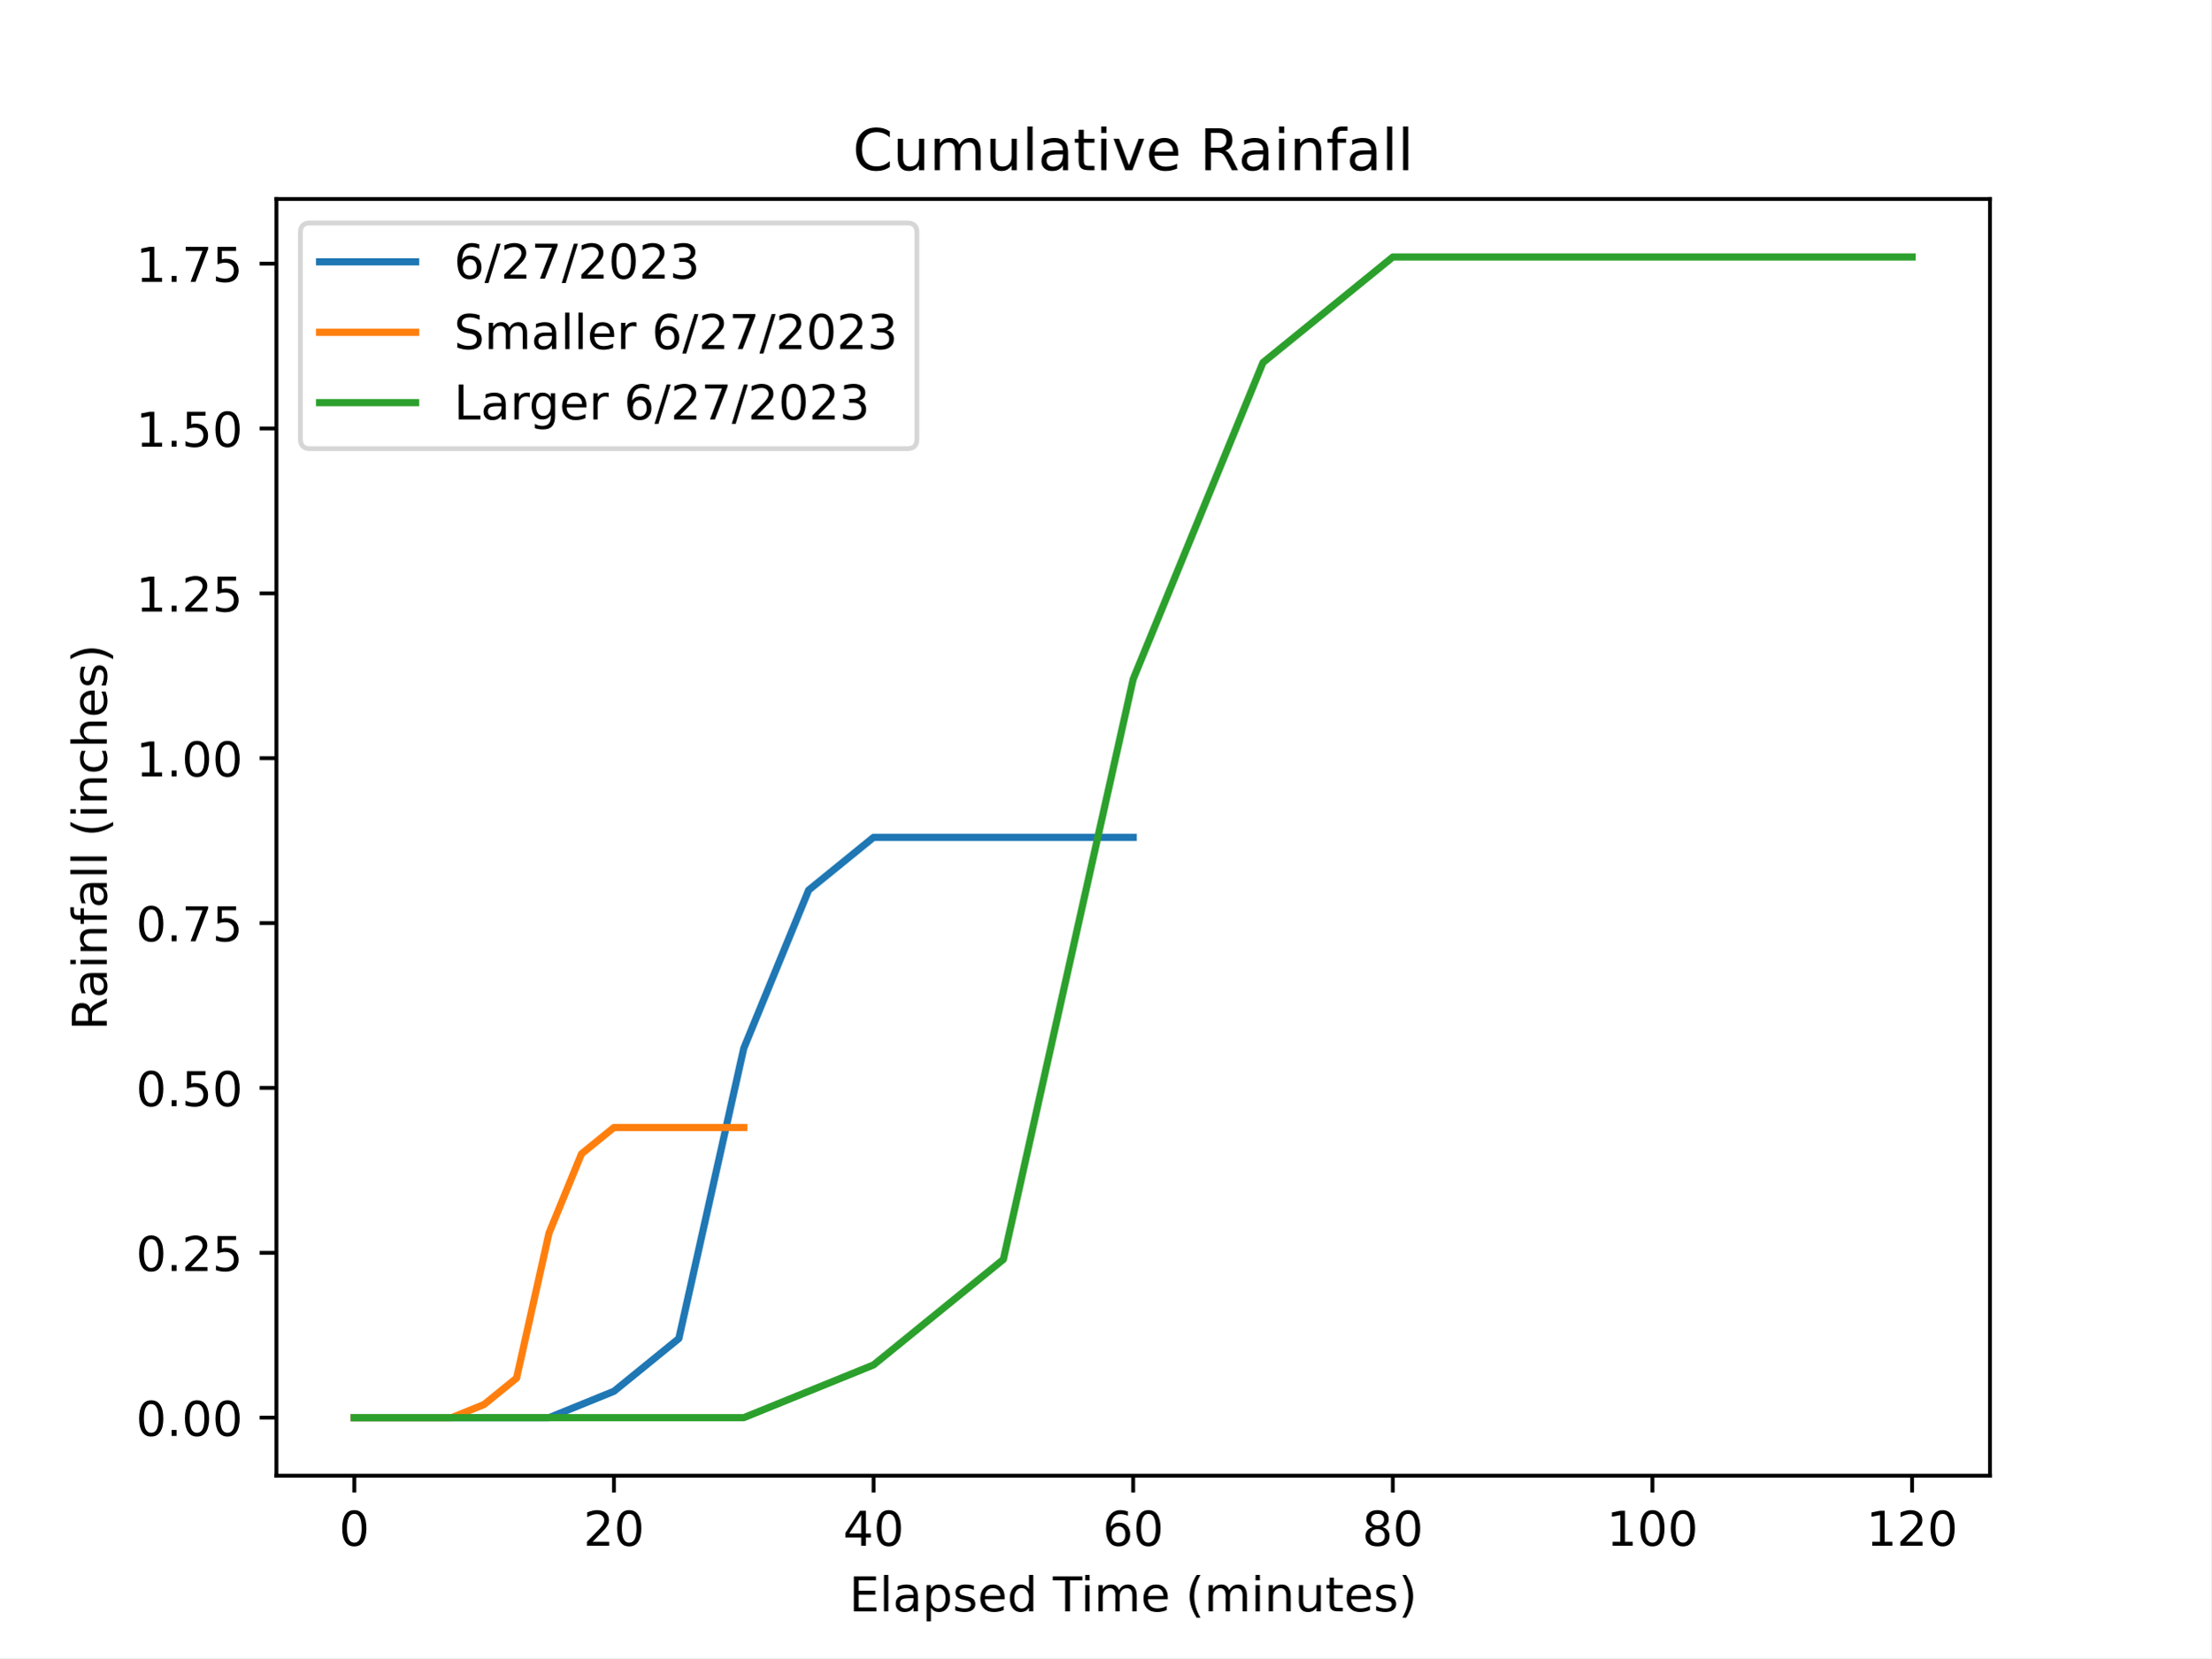
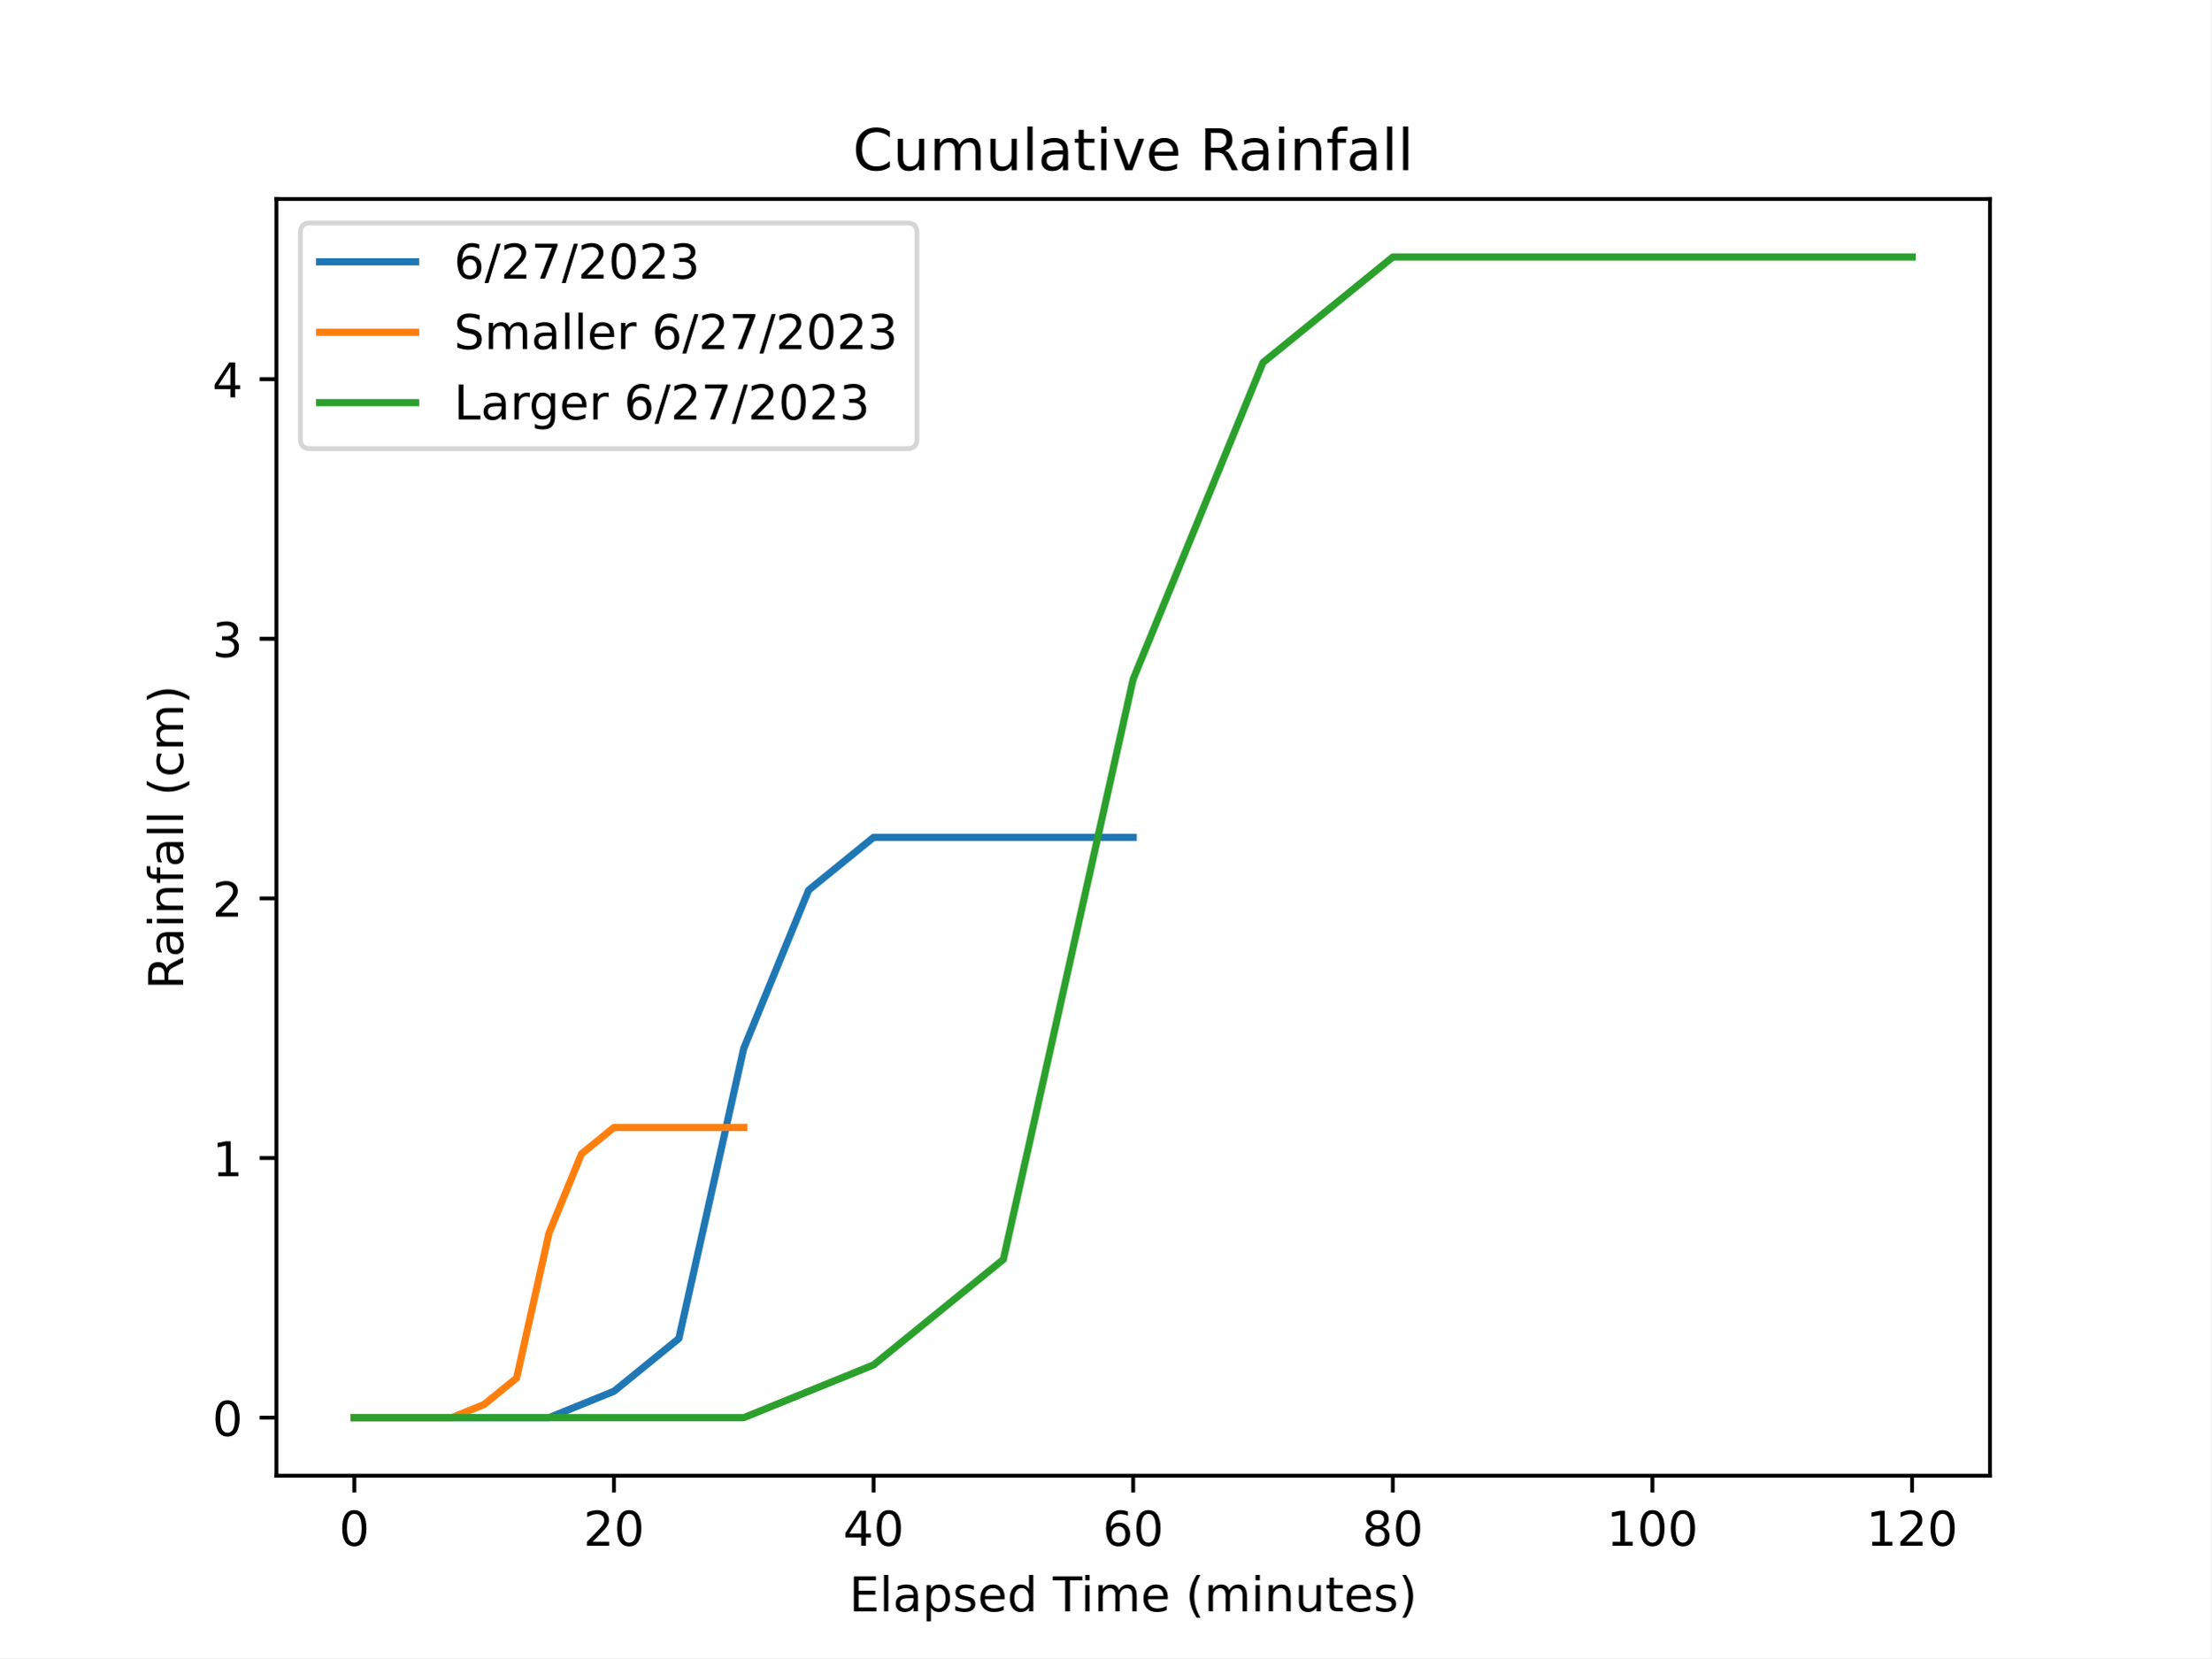
<svg xmlns="http://www.w3.org/2000/svg" xmlns:xlink="http://www.w3.org/1999/xlink" width="460.8pt" height="345.6pt" viewBox="0 0 460.8 345.6" version="1.1">
  <defs>
    <style type="text/css">*{stroke-linejoin: round; stroke-linecap: butt}</style>
  </defs>
  <g id="figure_1">
    <g id="patch_1">
      <path d="M 0 345.6  L 460.8 345.6  L 460.8 0  L 0 0  z " style="fill: #ffffff" />
    </g>
    <g id="axes_1">
      <g id="patch_2">
        <path d="M 57.6 307.584  L 414.72 307.584  L 414.72 41.472  L 57.6 41.472  z " style="fill: #ffffff" />
      </g>
      <g id="matplotlib.axis_1">
        <g id="xtick_1">
          <g id="line2d_1">
            <defs>
-               <path id="m2a04b5b880" d="M 0 0  L 0 3.5  " style="stroke: #000000; stroke-width: 0.8" />
-             </defs>
-             <g>
-               <use xlink:href="#m2a04b5b880" x="73.833" y="307.584" style="stroke: #000000; stroke-width: 0.8" />
+               <path id="mf58d53bf0c" d="M 0 0  L 0 3.5  " style="stroke: #000000; stroke-width: 0.8" />
+             </defs>
+             <g>
+               <use xlink:href="#mf58d53bf0c" x="73.833" y="307.584" style="stroke: #000000; stroke-width: 0.8" />
            </g>
          </g>
          <g id="text_1">
            <g transform="translate(70.65148 322.1824) scale(0.1 -0.1)">
              <defs>
                <path id="DejaVuSans-30" d="M 2034 4250  Q 1547 4250 1301 3770  Q 1056 3291 1056 2328  Q 1056 1369 1301 889  Q 1547 409 2034 409  Q 2525 409 2770 889  Q 3016 1369 3016 2328  Q 3016 3291 2770 3770  Q 2525 4250 2034 4250  z M 2034 4750  Q 2819 4750 3233 4129  Q 3647 3509 3647 2328  Q 3647 1150 3233 529  Q 2819 -91 2034 -91  Q 1250 -91 836 529  Q 422 1150 422 2328  Q 422 3509 836 4129  Q 1250 4750 2034 4750  z " transform="scale(0.015625)" />
              </defs>
              <use xlink:href="#DejaVuSans-30" />
            </g>
          </g>
        </g>
        <g id="xtick_2">
          <g id="line2d_2">
            <g>
-               <use xlink:href="#m2a04b5b880" x="127.942" y="307.584" style="stroke: #000000; stroke-width: 0.8" />
+               <use xlink:href="#mf58d53bf0c" x="127.942" y="307.584" style="stroke: #000000; stroke-width: 0.8" />
            </g>
          </g>
          <g id="text_2">
            <g transform="translate(121.5793 322.1824) scale(0.1 -0.1)">
              <defs>
                <path id="DejaVuSans-32" d="M 1228 531  L 3431 531  L 3431 0  L 469 0  L 469 531  Q 828 903 1448 1529  Q 2069 2156 2228 2338  Q 2531 2678 2651 2914  Q 2772 3150 2772 3378  Q 2772 3750 2511 3984  Q 2250 4219 1831 4219  Q 1534 4219 1204 4116  Q 875 4013 500 3803  L 500 4441  Q 881 4594 1212 4672  Q 1544 4750 1819 4750  Q 2544 4750 2975 4387  Q 3406 4025 3406 3419  Q 3406 3131 3298 2873  Q 3191 2616 2906 2266  Q 2828 2175 2409 1742  Q 1991 1309 1228 531  z " transform="scale(0.015625)" />
              </defs>
              <use xlink:href="#DejaVuSans-32" />
              <use xlink:href="#DejaVuSans-30" transform="translate(63.62305 0)" />
            </g>
          </g>
        </g>
        <g id="xtick_3">
          <g id="line2d_3">
            <g>
-               <use xlink:href="#m2a04b5b880" x="182.051" y="307.584" style="stroke: #000000; stroke-width: 0.8" />
+               <use xlink:href="#mf58d53bf0c" x="182.051" y="307.584" style="stroke: #000000; stroke-width: 0.8" />
            </g>
          </g>
          <g id="text_3">
            <g transform="translate(175.6884 322.1824) scale(0.1 -0.1)">
              <defs>
                <path id="DejaVuSans-34" d="M 2419 4116  L 825 1625  L 2419 1625  L 2419 4116  z M 2253 4666  L 3047 4666  L 3047 1625  L 3713 1625  L 3713 1100  L 3047 1100  L 3047 0  L 2419 0  L 2419 1100  L 313 1100  L 313 1709  L 2253 4666  z " transform="scale(0.015625)" />
              </defs>
              <use xlink:href="#DejaVuSans-34" />
              <use xlink:href="#DejaVuSans-30" transform="translate(63.62305 0)" />
            </g>
          </g>
        </g>
        <g id="xtick_4">
          <g id="line2d_4">
            <g>
-               <use xlink:href="#m2a04b5b880" x="236.16" y="307.584" style="stroke: #000000; stroke-width: 0.8" />
+               <use xlink:href="#mf58d53bf0c" x="236.16" y="307.584" style="stroke: #000000; stroke-width: 0.8" />
            </g>
          </g>
          <g id="text_4">
            <g transform="translate(229.7975 322.1824) scale(0.1 -0.1)">
              <defs>
                <path id="DejaVuSans-36" d="M 2113 2584  Q 1688 2584 1439 2293  Q 1191 2003 1191 1497  Q 1191 994 1439 701  Q 1688 409 2113 409  Q 2538 409 2786 701  Q 3034 994 3034 1497  Q 3034 2003 2786 2293  Q 2538 2584 2113 2584  z M 3366 4563  L 3366 3988  Q 3128 4100 2886 4159  Q 2644 4219 2406 4219  Q 1781 4219 1451 3797  Q 1122 3375 1075 2522  Q 1259 2794 1537 2939  Q 1816 3084 2150 3084  Q 2853 3084 3261 2657  Q 3669 2231 3669 1497  Q 3669 778 3244 343  Q 2819 -91 2113 -91  Q 1303 -91 875 529  Q 447 1150 447 2328  Q 447 3434 972 4092  Q 1497 4750 2381 4750  Q 2619 4750 2861 4703  Q 3103 4656 3366 4563  z " transform="scale(0.015625)" />
              </defs>
              <use xlink:href="#DejaVuSans-36" />
              <use xlink:href="#DejaVuSans-30" transform="translate(63.62305 0)" />
            </g>
          </g>
        </g>
        <g id="xtick_5">
          <g id="line2d_5">
            <g>
-               <use xlink:href="#m2a04b5b880" x="290.269" y="307.584" style="stroke: #000000; stroke-width: 0.8" />
+               <use xlink:href="#mf58d53bf0c" x="290.269" y="307.584" style="stroke: #000000; stroke-width: 0.8" />
            </g>
          </g>
          <g id="text_5">
            <g transform="translate(283.9066 322.1824) scale(0.1 -0.1)">
              <defs>
                <path id="DejaVuSans-38" d="M 2034 2216  Q 1584 2216 1326 1975  Q 1069 1734 1069 1313  Q 1069 891 1326 650  Q 1584 409 2034 409  Q 2484 409 2743 651  Q 3003 894 3003 1313  Q 3003 1734 2745 1975  Q 2488 2216 2034 2216  z M 1403 2484  Q 997 2584 770 2862  Q 544 3141 544 3541  Q 544 4100 942 4425  Q 1341 4750 2034 4750  Q 2731 4750 3128 4425  Q 3525 4100 3525 3541  Q 3525 3141 3298 2862  Q 3072 2584 2669 2484  Q 3125 2378 3379 2068  Q 3634 1759 3634 1313  Q 3634 634 3220 271  Q 2806 -91 2034 -91  Q 1263 -91 848 271  Q 434 634 434 1313  Q 434 1759 690 2068  Q 947 2378 1403 2484  z M 1172 3481  Q 1172 3119 1398 2916  Q 1625 2713 2034 2713  Q 2441 2713 2670 2916  Q 2900 3119 2900 3481  Q 2900 3844 2670 4047  Q 2441 4250 2034 4250  Q 1625 4250 1398 4047  Q 1172 3844 1172 3481  z " transform="scale(0.015625)" />
              </defs>
              <use xlink:href="#DejaVuSans-38" />
              <use xlink:href="#DejaVuSans-30" transform="translate(63.62305 0)" />
            </g>
          </g>
        </g>
        <g id="xtick_6">
          <g id="line2d_6">
            <g>
-               <use xlink:href="#m2a04b5b880" x="344.378" y="307.584" style="stroke: #000000; stroke-width: 0.8" />
+               <use xlink:href="#mf58d53bf0c" x="344.378" y="307.584" style="stroke: #000000; stroke-width: 0.8" />
            </g>
          </g>
          <g id="text_6">
            <g transform="translate(334.8344 322.1824) scale(0.1 -0.1)">
              <defs>
                <path id="DejaVuSans-31" d="M 794 531  L 1825 531  L 1825 4091  L 703 3866  L 703 4441  L 1819 4666  L 2450 4666  L 2450 531  L 3481 531  L 3481 0  L 794 0  L 794 531  z " transform="scale(0.015625)" />
              </defs>
              <use xlink:href="#DejaVuSans-31" />
              <use xlink:href="#DejaVuSans-30" transform="translate(63.62305 0)" />
              <use xlink:href="#DejaVuSans-30" transform="translate(127.2461 0)" />
            </g>
          </g>
        </g>
        <g id="xtick_7">
          <g id="line2d_7">
            <g>
-               <use xlink:href="#m2a04b5b880" x="398.487" y="307.584" style="stroke: #000000; stroke-width: 0.8" />
+               <use xlink:href="#mf58d53bf0c" x="398.487" y="307.584" style="stroke: #000000; stroke-width: 0.8" />
            </g>
          </g>
          <g id="text_7">
            <g transform="translate(388.9435 322.1824) scale(0.1 -0.1)">
              <use xlink:href="#DejaVuSans-31" />
              <use xlink:href="#DejaVuSans-32" transform="translate(63.62305 0)" />
              <use xlink:href="#DejaVuSans-30" transform="translate(127.2461 0)" />
            </g>
          </g>
        </g>
        <g id="text_8">
          <g transform="translate(176.9663 335.8606) scale(0.1 -0.1)">
            <defs>
              <path id="DejaVuSans-45" d="M 628 4666  L 3578 4666  L 3578 4134  L 1259 4134  L 1259 2753  L 3481 2753  L 3481 2222  L 1259 2222  L 1259 531  L 3634 531  L 3634 0  L 628 0  L 628 4666  z " transform="scale(0.015625)" />
              <path id="DejaVuSans-6c" d="M 603 4863  L 1178 4863  L 1178 0  L 603 0  L 603 4863  z " transform="scale(0.015625)" />
              <path id="DejaVuSans-61" d="M 2194 1759  Q 1497 1759 1228 1600  Q 959 1441 959 1056  Q 959 750 1161 570  Q 1363 391 1709 391  Q 2188 391 2477 730  Q 2766 1069 2766 1631  L 2766 1759  L 2194 1759  z M 3341 1997  L 3341 0  L 2766 0  L 2766 531  Q 2569 213 2275 61  Q 1981 -91 1556 -91  Q 1019 -91 701 211  Q 384 513 384 1019  Q 384 1609 779 1909  Q 1175 2209 1959 2209  L 2766 2209  L 2766 2266  Q 2766 2663 2505 2880  Q 2244 3097 1772 3097  Q 1472 3097 1187 3025  Q 903 2953 641 2809  L 641 3341  Q 956 3463 1253 3523  Q 1550 3584 1831 3584  Q 2591 3584 2966 3190  Q 3341 2797 3341 1997  z " transform="scale(0.015625)" />
              <path id="DejaVuSans-70" d="M 1159 525  L 1159 -1331  L 581 -1331  L 581 3500  L 1159 3500  L 1159 2969  Q 1341 3281 1617 3432  Q 1894 3584 2278 3584  Q 2916 3584 3314 3078  Q 3713 2572 3713 1747  Q 3713 922 3314 415  Q 2916 -91 2278 -91  Q 1894 -91 1617 61  Q 1341 213 1159 525  z M 3116 1747  Q 3116 2381 2855 2742  Q 2594 3103 2138 3103  Q 1681 3103 1420 2742  Q 1159 2381 1159 1747  Q 1159 1113 1420 752  Q 1681 391 2138 391  Q 2594 391 2855 752  Q 3116 1113 3116 1747  z " transform="scale(0.015625)" />
              <path id="DejaVuSans-73" d="M 2834 3397  L 2834 2853  Q 2591 2978 2328 3040  Q 2066 3103 1784 3103  Q 1356 3103 1142 2972  Q 928 2841 928 2578  Q 928 2378 1081 2264  Q 1234 2150 1697 2047  L 1894 2003  Q 2506 1872 2764 1633  Q 3022 1394 3022 966  Q 3022 478 2636 193  Q 2250 -91 1575 -91  Q 1294 -91 989 -36  Q 684 19 347 128  L 347 722  Q 666 556 975 473  Q 1284 391 1588 391  Q 1994 391 2212 530  Q 2431 669 2431 922  Q 2431 1156 2273 1281  Q 2116 1406 1581 1522  L 1381 1569  Q 847 1681 609 1914  Q 372 2147 372 2553  Q 372 3047 722 3315  Q 1072 3584 1716 3584  Q 2034 3584 2315 3537  Q 2597 3491 2834 3397  z " transform="scale(0.015625)" />
              <path id="DejaVuSans-65" d="M 3597 1894  L 3597 1613  L 953 1613  Q 991 1019 1311 708  Q 1631 397 2203 397  Q 2534 397 2845 478  Q 3156 559 3463 722  L 3463 178  Q 3153 47 2828 -22  Q 2503 -91 2169 -91  Q 1331 -91 842 396  Q 353 884 353 1716  Q 353 2575 817 3079  Q 1281 3584 2069 3584  Q 2775 3584 3186 3129  Q 3597 2675 3597 1894  z M 3022 2063  Q 3016 2534 2758 2815  Q 2500 3097 2075 3097  Q 1594 3097 1305 2825  Q 1016 2553 972 2059  L 3022 2063  z " transform="scale(0.015625)" />
              <path id="DejaVuSans-64" d="M 2906 2969  L 2906 4863  L 3481 4863  L 3481 0  L 2906 0  L 2906 525  Q 2725 213 2448 61  Q 2172 -91 1784 -91  Q 1150 -91 751 415  Q 353 922 353 1747  Q 353 2572 751 3078  Q 1150 3584 1784 3584  Q 2172 3584 2448 3432  Q 2725 3281 2906 2969  z M 947 1747  Q 947 1113 1208 752  Q 1469 391 1925 391  Q 2381 391 2643 752  Q 2906 1113 2906 1747  Q 2906 2381 2643 2742  Q 2381 3103 1925 3103  Q 1469 3103 1208 2742  Q 947 2381 947 1747  z " transform="scale(0.015625)" />
              <path id="DejaVuSans-20" transform="scale(0.015625)" />
              <path id="DejaVuSans-54" d="M -19 4666  L 3928 4666  L 3928 4134  L 2272 4134  L 2272 0  L 1638 0  L 1638 4134  L -19 4134  L -19 4666  z " transform="scale(0.015625)" />
              <path id="DejaVuSans-69" d="M 603 3500  L 1178 3500  L 1178 0  L 603 0  L 603 3500  z M 603 4863  L 1178 4863  L 1178 4134  L 603 4134  L 603 4863  z " transform="scale(0.015625)" />
              <path id="DejaVuSans-6d" d="M 3328 2828  Q 3544 3216 3844 3400  Q 4144 3584 4550 3584  Q 5097 3584 5394 3201  Q 5691 2819 5691 2113  L 5691 0  L 5113 0  L 5113 2094  Q 5113 2597 4934 2840  Q 4756 3084 4391 3084  Q 3944 3084 3684 2787  Q 3425 2491 3425 1978  L 3425 0  L 2847 0  L 2847 2094  Q 2847 2600 2669 2842  Q 2491 3084 2119 3084  Q 1678 3084 1418 2786  Q 1159 2488 1159 1978  L 1159 0  L 581 0  L 581 3500  L 1159 3500  L 1159 2956  Q 1356 3278 1631 3431  Q 1906 3584 2284 3584  Q 2666 3584 2933 3390  Q 3200 3197 3328 2828  z " transform="scale(0.015625)" />
              <path id="DejaVuSans-28" d="M 1984 4856  Q 1566 4138 1362 3434  Q 1159 2731 1159 2009  Q 1159 1288 1364 580  Q 1569 -128 1984 -844  L 1484 -844  Q 1016 -109 783 600  Q 550 1309 550 2009  Q 550 2706 781 3412  Q 1013 4119 1484 4856  L 1984 4856  z " transform="scale(0.015625)" />
              <path id="DejaVuSans-6e" d="M 3513 2113  L 3513 0  L 2938 0  L 2938 2094  Q 2938 2591 2744 2837  Q 2550 3084 2163 3084  Q 1697 3084 1428 2787  Q 1159 2491 1159 1978  L 1159 0  L 581 0  L 581 3500  L 1159 3500  L 1159 2956  Q 1366 3272 1645 3428  Q 1925 3584 2291 3584  Q 2894 3584 3203 3211  Q 3513 2838 3513 2113  z " transform="scale(0.015625)" />
              <path id="DejaVuSans-75" d="M 544 1381  L 544 3500  L 1119 3500  L 1119 1403  Q 1119 906 1312 657  Q 1506 409 1894 409  Q 2359 409 2629 706  Q 2900 1003 2900 1516  L 2900 3500  L 3475 3500  L 3475 0  L 2900 0  L 2900 538  Q 2691 219 2414 64  Q 2138 -91 1772 -91  Q 1169 -91 856 284  Q 544 659 544 1381  z M 1991 3584  L 1991 3584  z " transform="scale(0.015625)" />
              <path id="DejaVuSans-74" d="M 1172 4494  L 1172 3500  L 2356 3500  L 2356 3053  L 1172 3053  L 1172 1153  Q 1172 725 1289 603  Q 1406 481 1766 481  L 2356 481  L 2356 0  L 1766 0  Q 1100 0 847 248  Q 594 497 594 1153  L 594 3053  L 172 3053  L 172 3500  L 594 3500  L 594 4494  L 1172 4494  z " transform="scale(0.015625)" />
              <path id="DejaVuSans-29" d="M 513 4856  L 1013 4856  Q 1481 4119 1714 3412  Q 1947 2706 1947 2009  Q 1947 1309 1714 600  Q 1481 -109 1013 -844  L 513 -844  Q 928 -128 1133 580  Q 1338 1288 1338 2009  Q 1338 2731 1133 3434  Q 928 4138 513 4856  z " transform="scale(0.015625)" />
            </defs>
            <use xlink:href="#DejaVuSans-45" />
            <use xlink:href="#DejaVuSans-6c" transform="translate(63.18359 0)" />
            <use xlink:href="#DejaVuSans-61" transform="translate(90.9668 0)" />
            <use xlink:href="#DejaVuSans-70" transform="translate(152.2461 0)" />
            <use xlink:href="#DejaVuSans-73" transform="translate(215.7227 0)" />
            <use xlink:href="#DejaVuSans-65" transform="translate(267.8223 0)" />
            <use xlink:href="#DejaVuSans-64" transform="translate(329.3457 0)" />
            <use xlink:href="#DejaVuSans-20" transform="translate(392.8223 0)" />
            <use xlink:href="#DejaVuSans-54" transform="translate(424.6094 0)" />
            <use xlink:href="#DejaVuSans-69" transform="translate(482.5684 0)" />
            <use xlink:href="#DejaVuSans-6d" transform="translate(510.3516 0)" />
            <use xlink:href="#DejaVuSans-65" transform="translate(607.7637 0)" />
            <use xlink:href="#DejaVuSans-20" transform="translate(669.2871 0)" />
            <use xlink:href="#DejaVuSans-28" transform="translate(701.0742 0)" />
            <use xlink:href="#DejaVuSans-6d" transform="translate(740.0879 0)" />
            <use xlink:href="#DejaVuSans-69" transform="translate(837.5 0)" />
            <use xlink:href="#DejaVuSans-6e" transform="translate(865.2832 0)" />
            <use xlink:href="#DejaVuSans-75" transform="translate(928.6621 0)" />
            <use xlink:href="#DejaVuSans-74" transform="translate(992.041 0)" />
            <use xlink:href="#DejaVuSans-65" transform="translate(1031.25 0)" />
            <use xlink:href="#DejaVuSans-73" transform="translate(1092.773 0)" />
            <use xlink:href="#DejaVuSans-29" transform="translate(1144.873 0)" />
          </g>
        </g>
      </g>
      <g id="matplotlib.axis_2">
        <g id="ytick_1">
          <g id="line2d_8">
            <defs>
-               <path id="m54e7c8cd7d" d="M 0 0  L -3.5 0  " style="stroke: #000000; stroke-width: 0.8" />
-             </defs>
-             <g>
-               <use xlink:href="#m54e7c8cd7d" x="57.6" y="295.488" style="stroke: #000000; stroke-width: 0.8" />
+               <path id="m0d6f6126c1" d="M 0 0  L -3.5 0  " style="stroke: #000000; stroke-width: 0.8" />
+             </defs>
+             <g>
+               <use xlink:href="#m0d6f6126c1" x="57.6" y="295.488" style="stroke: #000000; stroke-width: 0.8" />
            </g>
          </g>
          <g id="text_9">
-             <g transform="translate(28.33438 299.2872) scale(0.1 -0.1)">
-               <defs>
-                 <path id="DejaVuSans-2e" d="M 684 794  L 1344 794  L 1344 0  L 684 0  L 684 794  z " transform="scale(0.015625)" />
-               </defs>
+             <g transform="translate(44.2375 299.2872) scale(0.1 -0.1)">
              <use xlink:href="#DejaVuSans-30" />
-               <use xlink:href="#DejaVuSans-2e" transform="translate(63.62305 0)" />
-               <use xlink:href="#DejaVuSans-30" transform="translate(95.41016 0)" />
-               <use xlink:href="#DejaVuSans-30" transform="translate(159.0332 0)" />
            </g>
          </g>
        </g>
        <g id="ytick_2">
          <g id="line2d_9">
            <g>
-               <use xlink:href="#m54e7c8cd7d" x="57.6" y="261.124" style="stroke: #000000; stroke-width: 0.8" />
+               <use xlink:href="#m0d6f6126c1" x="57.6" y="241.372" style="stroke: #000000; stroke-width: 0.8" />
            </g>
          </g>
          <g id="text_10">
-             <g transform="translate(28.33438 264.9236) scale(0.1 -0.1)">
-               <defs>
-                 <path id="DejaVuSans-35" d="M 691 4666  L 3169 4666  L 3169 4134  L 1269 4134  L 1269 2991  Q 1406 3038 1543 3061  Q 1681 3084 1819 3084  Q 2600 3084 3056 2656  Q 3513 2228 3513 1497  Q 3513 744 3044 326  Q 2575 -91 1722 -91  Q 1428 -91 1123 -41  Q 819 9 494 109  L 494 744  Q 775 591 1075 516  Q 1375 441 1709 441  Q 2250 441 2565 725  Q 2881 1009 2881 1497  Q 2881 1984 2565 2268  Q 2250 2553 1709 2553  Q 1456 2553 1204 2497  Q 953 2441 691 2322  L 691 4666  z " transform="scale(0.015625)" />
-               </defs>
-               <use xlink:href="#DejaVuSans-30" />
-               <use xlink:href="#DejaVuSans-2e" transform="translate(63.62305 0)" />
-               <use xlink:href="#DejaVuSans-32" transform="translate(95.41016 0)" />
-               <use xlink:href="#DejaVuSans-35" transform="translate(159.0332 0)" />
+             <g transform="translate(44.2375 245.1713) scale(0.1 -0.1)">
+               <use xlink:href="#DejaVuSans-31" />
            </g>
          </g>
        </g>
        <g id="ytick_3">
          <g id="line2d_10">
            <g>
-               <use xlink:href="#m54e7c8cd7d" x="57.6" y="226.761" style="stroke: #000000; stroke-width: 0.8" />
+               <use xlink:href="#m0d6f6126c1" x="57.6" y="187.256" style="stroke: #000000; stroke-width: 0.8" />
            </g>
          </g>
          <g id="text_11">
-             <g transform="translate(28.33438 230.5599) scale(0.1 -0.1)">
-               <use xlink:href="#DejaVuSans-30" />
-               <use xlink:href="#DejaVuSans-2e" transform="translate(63.62305 0)" />
-               <use xlink:href="#DejaVuSans-35" transform="translate(95.41016 0)" />
-               <use xlink:href="#DejaVuSans-30" transform="translate(159.0332 0)" />
+             <g transform="translate(44.2375 191.0553) scale(0.1 -0.1)">
+               <use xlink:href="#DejaVuSans-32" />
            </g>
          </g>
        </g>
        <g id="ytick_4">
          <g id="line2d_11">
            <g>
-               <use xlink:href="#m54e7c8cd7d" x="57.6" y="192.397" style="stroke: #000000; stroke-width: 0.8" />
+               <use xlink:href="#m0d6f6126c1" x="57.6" y="133.14" style="stroke: #000000; stroke-width: 0.8" />
            </g>
          </g>
          <g id="text_12">
-             <g transform="translate(28.33438 196.1963) scale(0.1 -0.1)">
-               <defs>
-                 <path id="DejaVuSans-37" d="M 525 4666  L 3525 4666  L 3525 4397  L 1831 0  L 1172 0  L 2766 4134  L 525 4134  L 525 4666  z " transform="scale(0.015625)" />
-               </defs>
-               <use xlink:href="#DejaVuSans-30" />
-               <use xlink:href="#DejaVuSans-2e" transform="translate(63.62305 0)" />
-               <use xlink:href="#DejaVuSans-37" transform="translate(95.41016 0)" />
-               <use xlink:href="#DejaVuSans-35" transform="translate(159.0332 0)" />
+             <g transform="translate(44.2375 136.9393) scale(0.1 -0.1)">
+               <defs>
+                 <path id="DejaVuSans-33" d="M 2597 2516  Q 3050 2419 3304 2112  Q 3559 1806 3559 1356  Q 3559 666 3084 287  Q 2609 -91 1734 -91  Q 1441 -91 1130 -33  Q 819 25 488 141  L 488 750  Q 750 597 1062 519  Q 1375 441 1716 441  Q 2309 441 2620 675  Q 2931 909 2931 1356  Q 2931 1769 2642 2001  Q 2353 2234 1838 2234  L 1294 2234  L 1294 2753  L 1863 2753  Q 2328 2753 2575 2939  Q 2822 3125 2822 3475  Q 2822 3834 2567 4026  Q 2313 4219 1838 4219  Q 1578 4219 1281 4162  Q 984 4106 628 3988  L 628 4550  Q 988 4650 1302 4700  Q 1616 4750 1894 4750  Q 2613 4750 3031 4423  Q 3450 4097 3450 3541  Q 3450 3153 3228 2886  Q 3006 2619 2597 2516  z " transform="scale(0.015625)" />
+               </defs>
+               <use xlink:href="#DejaVuSans-33" />
            </g>
          </g>
        </g>
        <g id="ytick_5">
          <g id="line2d_12">
            <g>
-               <use xlink:href="#m54e7c8cd7d" x="57.6" y="158.033" style="stroke: #000000; stroke-width: 0.8" />
+               <use xlink:href="#m0d6f6126c1" x="57.6" y="79.024" style="stroke: #000000; stroke-width: 0.8" />
            </g>
          </g>
          <g id="text_13">
-             <g transform="translate(28.33438 161.8327) scale(0.1 -0.1)">
-               <use xlink:href="#DejaVuSans-31" />
-               <use xlink:href="#DejaVuSans-2e" transform="translate(63.62305 0)" />
-               <use xlink:href="#DejaVuSans-30" transform="translate(95.41016 0)" />
-               <use xlink:href="#DejaVuSans-30" transform="translate(159.0332 0)" />
-             </g>
-           </g>
-         </g>
-         <g id="ytick_6">
-           <g id="line2d_13">
-             <g>
-               <use xlink:href="#m54e7c8cd7d" x="57.6" y="123.67" style="stroke: #000000; stroke-width: 0.8" />
-             </g>
-           </g>
-           <g id="text_14">
-             <g transform="translate(28.33438 127.469) scale(0.1 -0.1)">
-               <use xlink:href="#DejaVuSans-31" />
-               <use xlink:href="#DejaVuSans-2e" transform="translate(63.62305 0)" />
-               <use xlink:href="#DejaVuSans-32" transform="translate(95.41016 0)" />
-               <use xlink:href="#DejaVuSans-35" transform="translate(159.0332 0)" />
-             </g>
-           </g>
-         </g>
-         <g id="ytick_7">
-           <g id="line2d_14">
-             <g>
-               <use xlink:href="#m54e7c8cd7d" x="57.6" y="89.306" style="stroke: #000000; stroke-width: 0.8" />
-             </g>
-           </g>
-           <g id="text_15">
-             <g transform="translate(28.33438 93.1054) scale(0.1 -0.1)">
-               <use xlink:href="#DejaVuSans-31" />
-               <use xlink:href="#DejaVuSans-2e" transform="translate(63.62305 0)" />
-               <use xlink:href="#DejaVuSans-35" transform="translate(95.41016 0)" />
-               <use xlink:href="#DejaVuSans-30" transform="translate(159.0332 0)" />
-             </g>
-           </g>
-         </g>
-         <g id="ytick_8">
-           <g id="line2d_15">
-             <g>
-               <use xlink:href="#m54e7c8cd7d" x="57.6" y="54.943" style="stroke: #000000; stroke-width: 0.8" />
-             </g>
-           </g>
-           <g id="text_16">
-             <g transform="translate(28.33438 58.74176) scale(0.1 -0.1)">
-               <use xlink:href="#DejaVuSans-31" />
-               <use xlink:href="#DejaVuSans-2e" transform="translate(63.62305 0)" />
-               <use xlink:href="#DejaVuSans-37" transform="translate(95.41016 0)" />
-               <use xlink:href="#DejaVuSans-35" transform="translate(159.0332 0)" />
-             </g>
-           </g>
-         </g>
-         <g id="text_17">
-           <g transform="translate(22.25469 214.7616) rotate(-90) scale(0.1 -0.1)">
+             <g transform="translate(44.2375 82.82337) scale(0.1 -0.1)">
+               <use xlink:href="#DejaVuSans-34" />
+             </g>
+           </g>
+         </g>
+         <g id="text_14">
+           <g transform="translate(38.15781 206.2241) rotate(-90) scale(0.1 -0.1)">
            <defs>
              <path id="DejaVuSans-52" d="M 2841 2188  Q 3044 2119 3236 1894  Q 3428 1669 3622 1275  L 4263 0  L 3584 0  L 2988 1197  Q 2756 1666 2539 1819  Q 2322 1972 1947 1972  L 1259 1972  L 1259 0  L 628 0  L 628 4666  L 2053 4666  Q 2853 4666 3247 4331  Q 3641 3997 3641 3322  Q 3641 2881 3436 2590  Q 3231 2300 2841 2188  z M 1259 4147  L 1259 2491  L 2053 2491  Q 2509 2491 2742 2702  Q 2975 2913 2975 3322  Q 2975 3731 2742 3939  Q 2509 4147 2053 4147  L 1259 4147  z " transform="scale(0.015625)" />
              <path id="DejaVuSans-66" d="M 2375 4863  L 2375 4384  L 1825 4384  Q 1516 4384 1395 4259  Q 1275 4134 1275 3809  L 1275 3500  L 2222 3500  L 2222 3053  L 1275 3053  L 1275 0  L 697 0  L 697 3053  L 147 3053  L 147 3500  L 697 3500  L 697 3744  Q 697 4328 969 4595  Q 1241 4863 1831 4863  L 2375 4863  z " transform="scale(0.015625)" />
              <path id="DejaVuSans-63" d="M 3122 3366  L 3122 2828  Q 2878 2963 2633 3030  Q 2388 3097 2138 3097  Q 1578 3097 1268 2742  Q 959 2388 959 1747  Q 959 1106 1268 751  Q 1578 397 2138 397  Q 2388 397 2633 464  Q 2878 531 3122 666  L 3122 134  Q 2881 22 2623 -34  Q 2366 -91 2075 -91  Q 1284 -91 818 406  Q 353 903 353 1747  Q 353 2603 823 3093  Q 1294 3584 2113 3584  Q 2378 3584 2631 3529  Q 2884 3475 3122 3366  z " transform="scale(0.015625)" />
-               <path id="DejaVuSans-68" d="M 3513 2113  L 3513 0  L 2938 0  L 2938 2094  Q 2938 2591 2744 2837  Q 2550 3084 2163 3084  Q 1697 3084 1428 2787  Q 1159 2491 1159 1978  L 1159 0  L 581 0  L 581 4863  L 1159 4863  L 1159 2956  Q 1366 3272 1645 3428  Q 1925 3584 2291 3584  Q 2894 3584 3203 3211  Q 3513 2838 3513 2113  z " transform="scale(0.015625)" />
            </defs>
            <use xlink:href="#DejaVuSans-52" />
            <use xlink:href="#DejaVuSans-61" transform="translate(67.23242 0)" />
            <use xlink:href="#DejaVuSans-69" transform="translate(128.5117 0)" />
            <use xlink:href="#DejaVuSans-6e" transform="translate(156.2949 0)" />
            <use xlink:href="#DejaVuSans-66" transform="translate(219.6738 0)" />
            <use xlink:href="#DejaVuSans-61" transform="translate(254.8789 0)" />
            <use xlink:href="#DejaVuSans-6c" transform="translate(316.1582 0)" />
            <use xlink:href="#DejaVuSans-6c" transform="translate(343.9414 0)" />
            <use xlink:href="#DejaVuSans-20" transform="translate(371.7246 0)" />
            <use xlink:href="#DejaVuSans-28" transform="translate(403.5117 0)" />
-             <use xlink:href="#DejaVuSans-69" transform="translate(442.5254 0)" />
-             <use xlink:href="#DejaVuSans-6e" transform="translate(470.3086 0)" />
-             <use xlink:href="#DejaVuSans-63" transform="translate(533.6875 0)" />
-             <use xlink:href="#DejaVuSans-68" transform="translate(588.668 0)" />
-             <use xlink:href="#DejaVuSans-65" transform="translate(652.0469 0)" />
-             <use xlink:href="#DejaVuSans-73" transform="translate(713.5703 0)" />
-             <use xlink:href="#DejaVuSans-29" transform="translate(765.6699 0)" />
-           </g>
-         </g>
-       </g>
-       <g id="line2d_16">
-         <path d="M 73.833 295.488  L 87.36 295.488  L 100.887 295.488  L 114.415 295.488  L 127.942 289.99  L 141.469 278.993  L 154.996 218.513  L 168.524 185.524  L 182.051 174.528  L 195.578 174.528  L 209.105 174.528  L 222.633 174.528  L 236.16 174.528  " clip-path="url(#p84de2e6c48)" style="fill: none; stroke: #1f77b4; stroke-width: 1.5; stroke-linecap: square" />
-       </g>
-       <g id="line2d_17">
-         <path d="M 73.833 295.488  L 80.596 295.488  L 87.36 295.488  L 94.124 295.488  L 100.887 292.739  L 107.651 287.241  L 114.415 257.001  L 121.178 240.506  L 127.942 235.008  L 134.705 235.008  L 141.469 235.008  L 148.233 235.008  L 154.996 235.008  " clip-path="url(#p84de2e6c48)" style="fill: none; stroke: #ff7f0e; stroke-width: 1.5; stroke-linecap: square" />
-       </g>
-       <g id="line2d_18">
-         <path d="M 73.833 295.488  L 100.887 295.488  L 127.942 295.488  L 154.996 295.488  L 182.051 284.492  L 209.105 262.499  L 236.16 141.539  L 263.215 75.561  L 290.269 53.568  L 317.324 53.568  L 344.378 53.568  L 371.433 53.568  L 398.487 53.568  " clip-path="url(#p84de2e6c48)" style="fill: none; stroke: #2ca02c; stroke-width: 1.5; stroke-linecap: square" />
+             <use xlink:href="#DejaVuSans-63" transform="translate(442.5254 0)" />
+             <use xlink:href="#DejaVuSans-6d" transform="translate(497.5059 0)" />
+             <use xlink:href="#DejaVuSans-29" transform="translate(594.918 0)" />
+           </g>
+         </g>
+       </g>
+       <g id="line2d_13">
+         <path d="M 73.833 295.488  L 87.36 295.488  L 100.887 295.488  L 114.415 295.488  L 127.942 289.99  L 141.469 278.993  L 154.996 218.513  L 168.524 185.524  L 182.051 174.528  L 195.578 174.528  L 209.105 174.528  L 222.633 174.528  L 236.16 174.528  " clip-path="url(#pdbf2123b74)" style="fill: none; stroke: #1f77b4; stroke-width: 1.5; stroke-linecap: square" />
+       </g>
+       <g id="line2d_14">
+         <path d="M 73.833 295.488  L 80.596 295.488  L 87.36 295.488  L 94.124 295.488  L 100.887 292.739  L 107.651 287.241  L 114.415 257.001  L 121.178 240.506  L 127.942 235.008  L 134.705 235.008  L 141.469 235.008  L 148.233 235.008  L 154.996 235.008  " clip-path="url(#pdbf2123b74)" style="fill: none; stroke: #ff7f0e; stroke-width: 1.5; stroke-linecap: square" />
+       </g>
+       <g id="line2d_15">
+         <path d="M 73.833 295.488  L 100.887 295.488  L 127.942 295.488  L 154.996 295.488  L 182.051 284.492  L 209.105 262.499  L 236.16 141.539  L 263.215 75.561  L 290.269 53.568  L 317.324 53.568  L 344.378 53.568  L 371.433 53.568  L 398.487 53.568  " clip-path="url(#pdbf2123b74)" style="fill: none; stroke: #2ca02c; stroke-width: 1.5; stroke-linecap: square" />
      </g>
      <g id="patch_3">
        <path d="M 57.6 307.584  L 57.6 41.472  " style="fill: none; stroke: #000000; stroke-width: 0.8; stroke-linejoin: miter; stroke-linecap: square" />
      </g>
      <g id="patch_4">
        <path d="M 414.72 307.584  L 414.72 41.472  " style="fill: none; stroke: #000000; stroke-width: 0.8; stroke-linejoin: miter; stroke-linecap: square" />
      </g>
      <g id="patch_5">
        <path d="M 57.6 307.584  L 414.72 307.584  " style="fill: none; stroke: #000000; stroke-width: 0.8; stroke-linejoin: miter; stroke-linecap: square" />
      </g>
      <g id="patch_6">
        <path d="M 57.6 41.472  L 414.72 41.472  " style="fill: none; stroke: #000000; stroke-width: 0.8; stroke-linejoin: miter; stroke-linecap: square" />
      </g>
-       <g id="text_18">
+       <g id="text_15">
        <g transform="translate(177.705 35.472) scale(0.12 -0.12)">
          <defs>
            <path id="DejaVuSans-43" d="M 4122 4306  L 4122 3641  Q 3803 3938 3442 4084  Q 3081 4231 2675 4231  Q 1875 4231 1450 3742  Q 1025 3253 1025 2328  Q 1025 1406 1450 917  Q 1875 428 2675 428  Q 3081 428 3442 575  Q 3803 722 4122 1019  L 4122 359  Q 3791 134 3420 21  Q 3050 -91 2638 -91  Q 1578 -91 968 557  Q 359 1206 359 2328  Q 359 3453 968 4101  Q 1578 4750 2638 4750  Q 3056 4750 3426 4639  Q 3797 4528 4122 4306  z " transform="scale(0.015625)" />
            <path id="DejaVuSans-76" d="M 191 3500  L 800 3500  L 1894 563  L 2988 3500  L 3597 3500  L 2284 0  L 1503 0  L 191 3500  z " transform="scale(0.015625)" />
          </defs>
          <use xlink:href="#DejaVuSans-43" />
          <use xlink:href="#DejaVuSans-75" transform="translate(69.82422 0)" />
          <use xlink:href="#DejaVuSans-6d" transform="translate(133.2031 0)" />
          <use xlink:href="#DejaVuSans-75" transform="translate(230.6152 0)" />
          <use xlink:href="#DejaVuSans-6c" transform="translate(293.9941 0)" />
          <use xlink:href="#DejaVuSans-61" transform="translate(321.7773 0)" />
          <use xlink:href="#DejaVuSans-74" transform="translate(383.0566 0)" />
          <use xlink:href="#DejaVuSans-69" transform="translate(422.2656 0)" />
          <use xlink:href="#DejaVuSans-76" transform="translate(450.0488 0)" />
          <use xlink:href="#DejaVuSans-65" transform="translate(509.2285 0)" />
          <use xlink:href="#DejaVuSans-20" transform="translate(570.752 0)" />
          <use xlink:href="#DejaVuSans-52" transform="translate(602.5391 0)" />
          <use xlink:href="#DejaVuSans-61" transform="translate(669.7715 0)" />
          <use xlink:href="#DejaVuSans-69" transform="translate(731.0508 0)" />
          <use xlink:href="#DejaVuSans-6e" transform="translate(758.834 0)" />
          <use xlink:href="#DejaVuSans-66" transform="translate(822.2129 0)" />
          <use xlink:href="#DejaVuSans-61" transform="translate(857.418 0)" />
          <use xlink:href="#DejaVuSans-6c" transform="translate(918.6973 0)" />
          <use xlink:href="#DejaVuSans-6c" transform="translate(946.4805 0)" />
        </g>
      </g>
      <g id="legend_1">
        <g id="patch_7">
          <path d="M 64.6 93.506  L 189.091 93.506  Q 191.091 93.506 191.091 91.506  L 191.091 48.472  Q 191.091 46.472 189.091 46.472  L 64.6 46.472  Q 62.6 46.472 62.6 48.472  L 62.6 91.506  Q 62.6 93.506 64.6 93.506  z " style="fill: #ffffff; opacity: 0.8; stroke: #cccccc; stroke-linejoin: miter" />
        </g>
-         <g id="line2d_19">
+         <g id="line2d_16">
          <path d="M 66.6 54.57  L 76.6 54.57  L 86.6 54.57  " style="fill: none; stroke: #1f77b4; stroke-width: 1.5; stroke-linecap: square" />
        </g>
-         <g id="text_19">
+         <g id="text_16">
          <g transform="translate(94.6 58.07044) scale(0.1 -0.1)">
            <defs>
              <path id="DejaVuSans-2f" d="M 1625 4666  L 2156 4666  L 531 -594  L 0 -594  L 1625 4666  z " transform="scale(0.015625)" />
-               <path id="DejaVuSans-33" d="M 2597 2516  Q 3050 2419 3304 2112  Q 3559 1806 3559 1356  Q 3559 666 3084 287  Q 2609 -91 1734 -91  Q 1441 -91 1130 -33  Q 819 25 488 141  L 488 750  Q 750 597 1062 519  Q 1375 441 1716 441  Q 2309 441 2620 675  Q 2931 909 2931 1356  Q 2931 1769 2642 2001  Q 2353 2234 1838 2234  L 1294 2234  L 1294 2753  L 1863 2753  Q 2328 2753 2575 2939  Q 2822 3125 2822 3475  Q 2822 3834 2567 4026  Q 2313 4219 1838 4219  Q 1578 4219 1281 4162  Q 984 4106 628 3988  L 628 4550  Q 988 4650 1302 4700  Q 1616 4750 1894 4750  Q 2613 4750 3031 4423  Q 3450 4097 3450 3541  Q 3450 3153 3228 2886  Q 3006 2619 2597 2516  z " transform="scale(0.015625)" />
+               <path id="DejaVuSans-37" d="M 525 4666  L 3525 4666  L 3525 4397  L 1831 0  L 1172 0  L 2766 4134  L 525 4134  L 525 4666  z " transform="scale(0.015625)" />
            </defs>
            <use xlink:href="#DejaVuSans-36" />
            <use xlink:href="#DejaVuSans-2f" transform="translate(63.62305 0)" />
            <use xlink:href="#DejaVuSans-32" transform="translate(97.31445 0)" />
            <use xlink:href="#DejaVuSans-37" transform="translate(160.9375 0)" />
            <use xlink:href="#DejaVuSans-2f" transform="translate(224.5605 0)" />
            <use xlink:href="#DejaVuSans-32" transform="translate(258.252 0)" />
            <use xlink:href="#DejaVuSans-30" transform="translate(321.875 0)" />
            <use xlink:href="#DejaVuSans-32" transform="translate(385.498 0)" />
            <use xlink:href="#DejaVuSans-33" transform="translate(449.1211 0)" />
          </g>
        </g>
-         <g id="line2d_20">
+         <g id="line2d_17">
          <path d="M 66.6 69.249  L 76.6 69.249  L 86.6 69.249  " style="fill: none; stroke: #ff7f0e; stroke-width: 1.5; stroke-linecap: square" />
        </g>
-         <g id="text_20">
+         <g id="text_17">
          <g transform="translate(94.6 72.74856) scale(0.1 -0.1)">
            <defs>
              <path id="DejaVuSans-53" d="M 3425 4513  L 3425 3897  Q 3066 4069 2747 4153  Q 2428 4238 2131 4238  Q 1616 4238 1336 4038  Q 1056 3838 1056 3469  Q 1056 3159 1242 3001  Q 1428 2844 1947 2747  L 2328 2669  Q 3034 2534 3370 2195  Q 3706 1856 3706 1288  Q 3706 609 3251 259  Q 2797 -91 1919 -91  Q 1588 -91 1214 -16  Q 841 59 441 206  L 441 856  Q 825 641 1194 531  Q 1563 422 1919 422  Q 2459 422 2753 634  Q 3047 847 3047 1241  Q 3047 1584 2836 1778  Q 2625 1972 2144 2069  L 1759 2144  Q 1053 2284 737 2584  Q 422 2884 422 3419  Q 422 4038 858 4394  Q 1294 4750 2059 4750  Q 2388 4750 2728 4690  Q 3069 4631 3425 4513  z " transform="scale(0.015625)" />
              <path id="DejaVuSans-72" d="M 2631 2963  Q 2534 3019 2420 3045  Q 2306 3072 2169 3072  Q 1681 3072 1420 2755  Q 1159 2438 1159 1844  L 1159 0  L 581 0  L 581 3500  L 1159 3500  L 1159 2956  Q 1341 3275 1631 3429  Q 1922 3584 2338 3584  Q 2397 3584 2469 3576  Q 2541 3569 2628 3553  L 2631 2963  z " transform="scale(0.015625)" />
            </defs>
            <use xlink:href="#DejaVuSans-53" />
            <use xlink:href="#DejaVuSans-6d" transform="translate(63.47656 0)" />
            <use xlink:href="#DejaVuSans-61" transform="translate(160.8887 0)" />
            <use xlink:href="#DejaVuSans-6c" transform="translate(222.168 0)" />
            <use xlink:href="#DejaVuSans-6c" transform="translate(249.9512 0)" />
            <use xlink:href="#DejaVuSans-65" transform="translate(277.7344 0)" />
            <use xlink:href="#DejaVuSans-72" transform="translate(339.2578 0)" />
            <use xlink:href="#DejaVuSans-20" transform="translate(380.3711 0)" />
            <use xlink:href="#DejaVuSans-36" transform="translate(412.1582 0)" />
            <use xlink:href="#DejaVuSans-2f" transform="translate(475.7812 0)" />
            <use xlink:href="#DejaVuSans-32" transform="translate(509.4727 0)" />
            <use xlink:href="#DejaVuSans-37" transform="translate(573.0957 0)" />
            <use xlink:href="#DejaVuSans-2f" transform="translate(636.7188 0)" />
            <use xlink:href="#DejaVuSans-32" transform="translate(670.4102 0)" />
            <use xlink:href="#DejaVuSans-30" transform="translate(734.0332 0)" />
            <use xlink:href="#DejaVuSans-32" transform="translate(797.6562 0)" />
            <use xlink:href="#DejaVuSans-33" transform="translate(861.2793 0)" />
          </g>
        </g>
-         <g id="line2d_21">
+         <g id="line2d_18">
          <path d="M 66.6 83.927  L 76.6 83.927  L 86.6 83.927  " style="fill: none; stroke: #2ca02c; stroke-width: 1.5; stroke-linecap: square" />
        </g>
-         <g id="text_21">
+         <g id="text_18">
          <g transform="translate(94.6 87.42669) scale(0.1 -0.1)">
            <defs>
              <path id="DejaVuSans-4c" d="M 628 4666  L 1259 4666  L 1259 531  L 3531 531  L 3531 0  L 628 0  L 628 4666  z " transform="scale(0.015625)" />
              <path id="DejaVuSans-67" d="M 2906 1791  Q 2906 2416 2648 2759  Q 2391 3103 1925 3103  Q 1463 3103 1205 2759  Q 947 2416 947 1791  Q 947 1169 1205 825  Q 1463 481 1925 481  Q 2391 481 2648 825  Q 2906 1169 2906 1791  z M 3481 434  Q 3481 -459 3084 -895  Q 2688 -1331 1869 -1331  Q 1566 -1331 1297 -1286  Q 1028 -1241 775 -1147  L 775 -588  Q 1028 -725 1275 -790  Q 1522 -856 1778 -856  Q 2344 -856 2625 -561  Q 2906 -266 2906 331  L 2906 616  Q 2728 306 2450 153  Q 2172 0 1784 0  Q 1141 0 747 490  Q 353 981 353 1791  Q 353 2603 747 3093  Q 1141 3584 1784 3584  Q 2172 3584 2450 3431  Q 2728 3278 2906 2969  L 2906 3500  L 3481 3500  L 3481 434  z " transform="scale(0.015625)" />
            </defs>
            <use xlink:href="#DejaVuSans-4c" />
            <use xlink:href="#DejaVuSans-61" transform="translate(55.71289 0)" />
            <use xlink:href="#DejaVuSans-72" transform="translate(116.9922 0)" />
            <use xlink:href="#DejaVuSans-67" transform="translate(156.3555 0)" />
            <use xlink:href="#DejaVuSans-65" transform="translate(219.832 0)" />
            <use xlink:href="#DejaVuSans-72" transform="translate(281.3555 0)" />
            <use xlink:href="#DejaVuSans-20" transform="translate(322.4688 0)" />
            <use xlink:href="#DejaVuSans-36" transform="translate(354.2559 0)" />
            <use xlink:href="#DejaVuSans-2f" transform="translate(417.8789 0)" />
            <use xlink:href="#DejaVuSans-32" transform="translate(451.5703 0)" />
            <use xlink:href="#DejaVuSans-37" transform="translate(515.1934 0)" />
            <use xlink:href="#DejaVuSans-2f" transform="translate(578.8164 0)" />
            <use xlink:href="#DejaVuSans-32" transform="translate(612.5078 0)" />
            <use xlink:href="#DejaVuSans-30" transform="translate(676.1309 0)" />
            <use xlink:href="#DejaVuSans-32" transform="translate(739.7539 0)" />
            <use xlink:href="#DejaVuSans-33" transform="translate(803.377 0)" />
          </g>
        </g>
      </g>
    </g>
  </g>
  <defs>
-     <clipPath id="p84de2e6c48">
+     <clipPath id="pdbf2123b74">
      <rect x="57.6" y="41.472" width="357.12" height="266.112" />
    </clipPath>
  </defs>
</svg>
